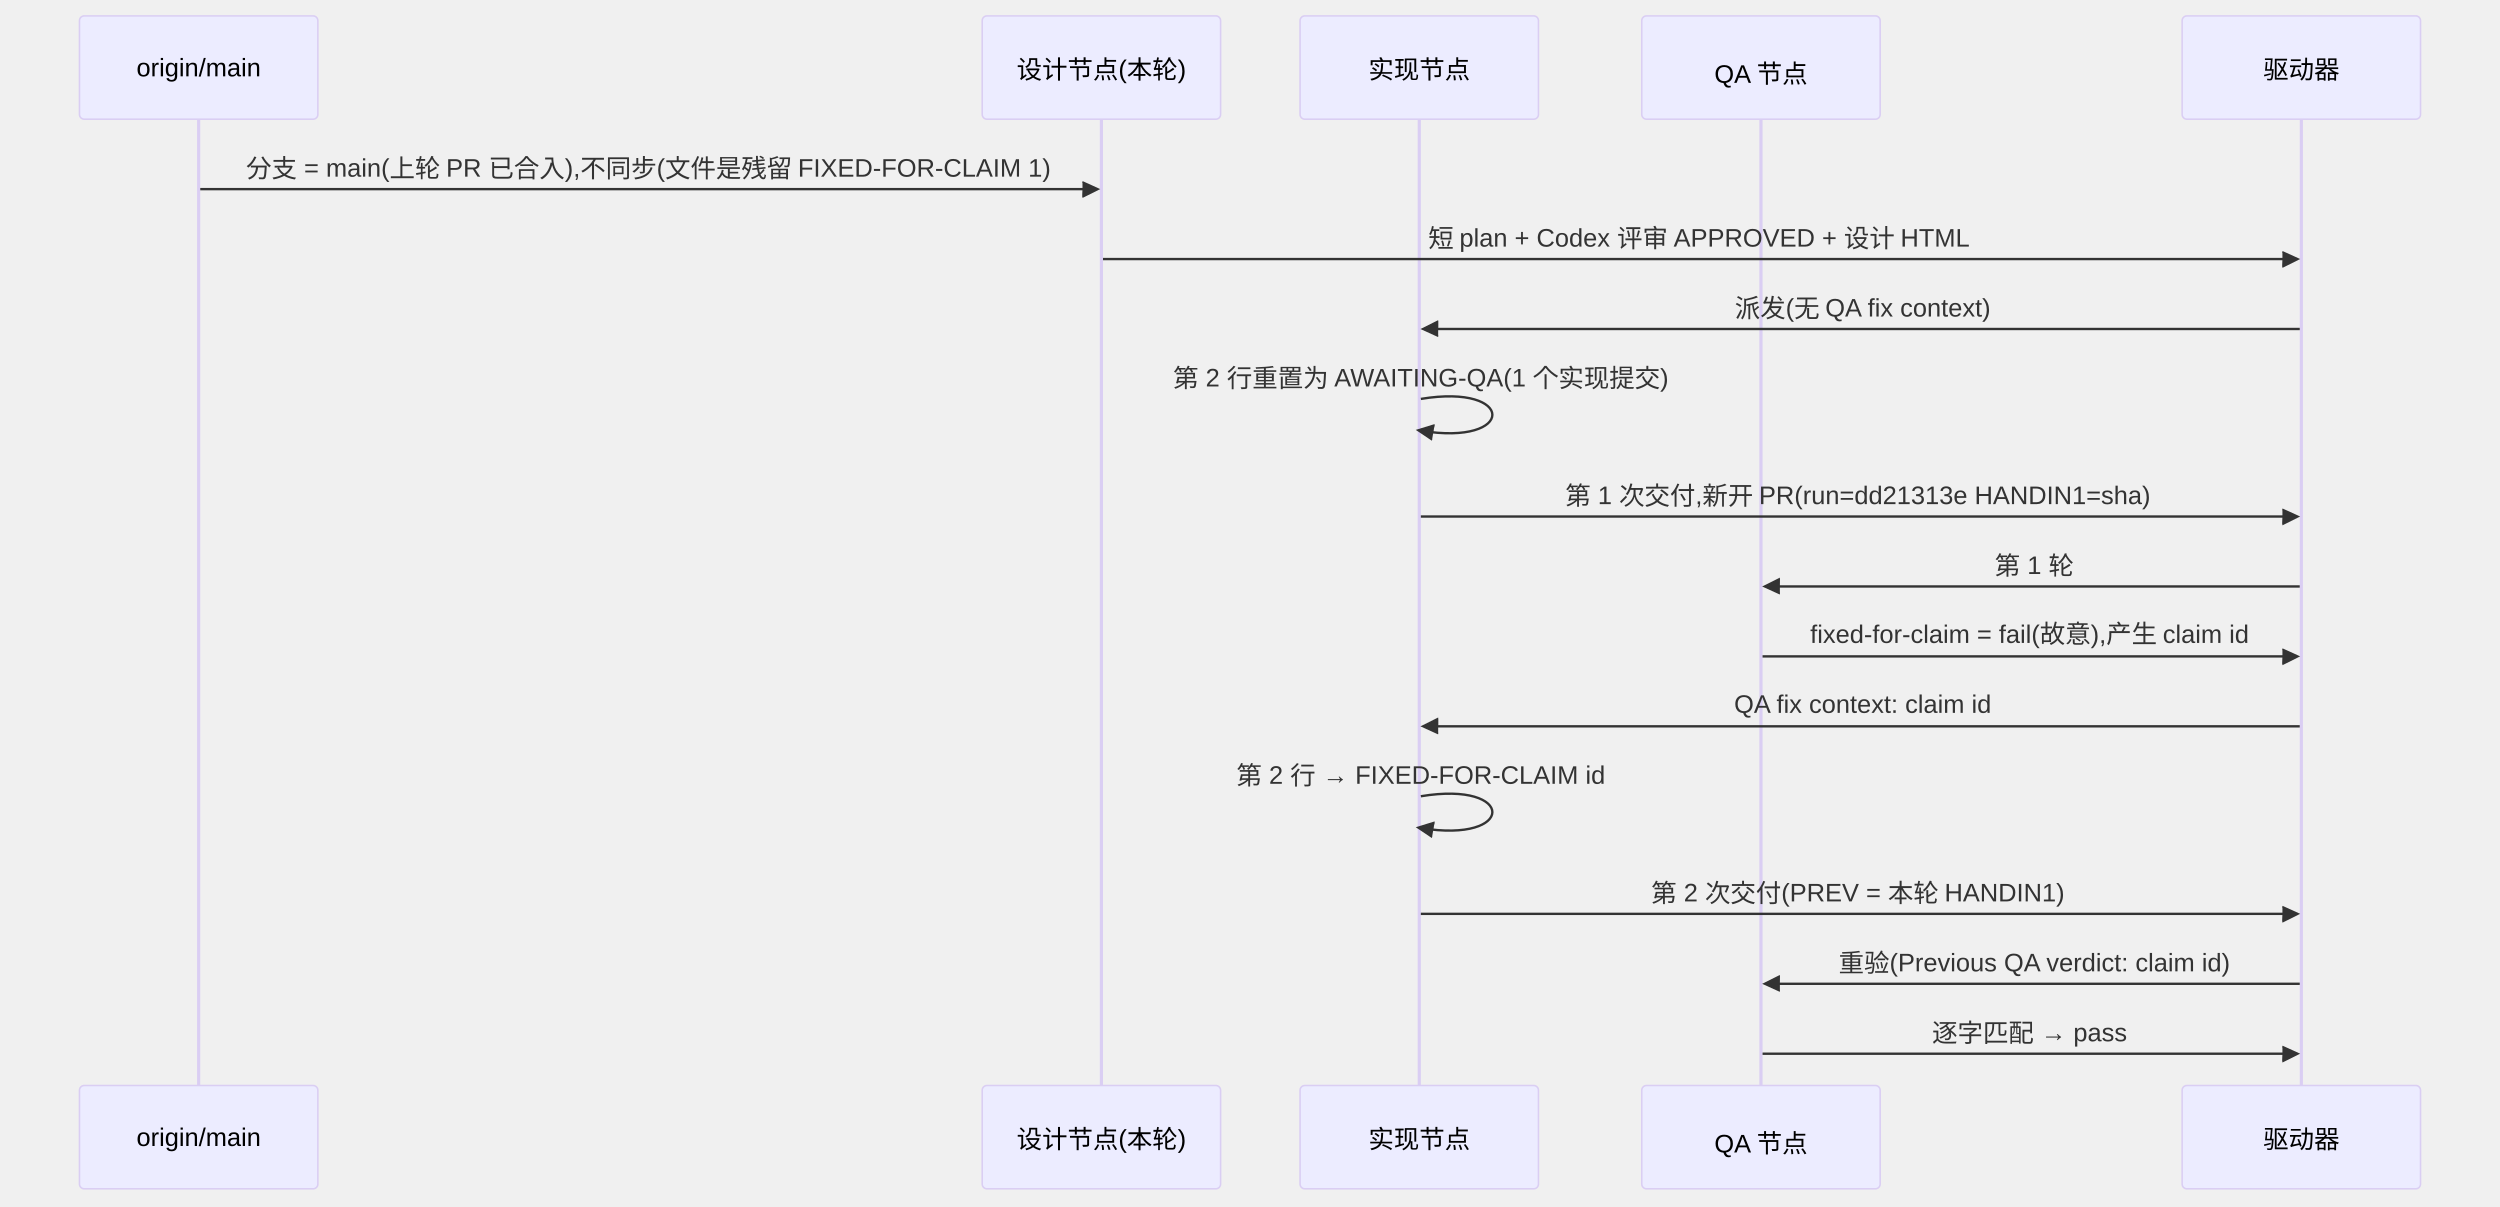
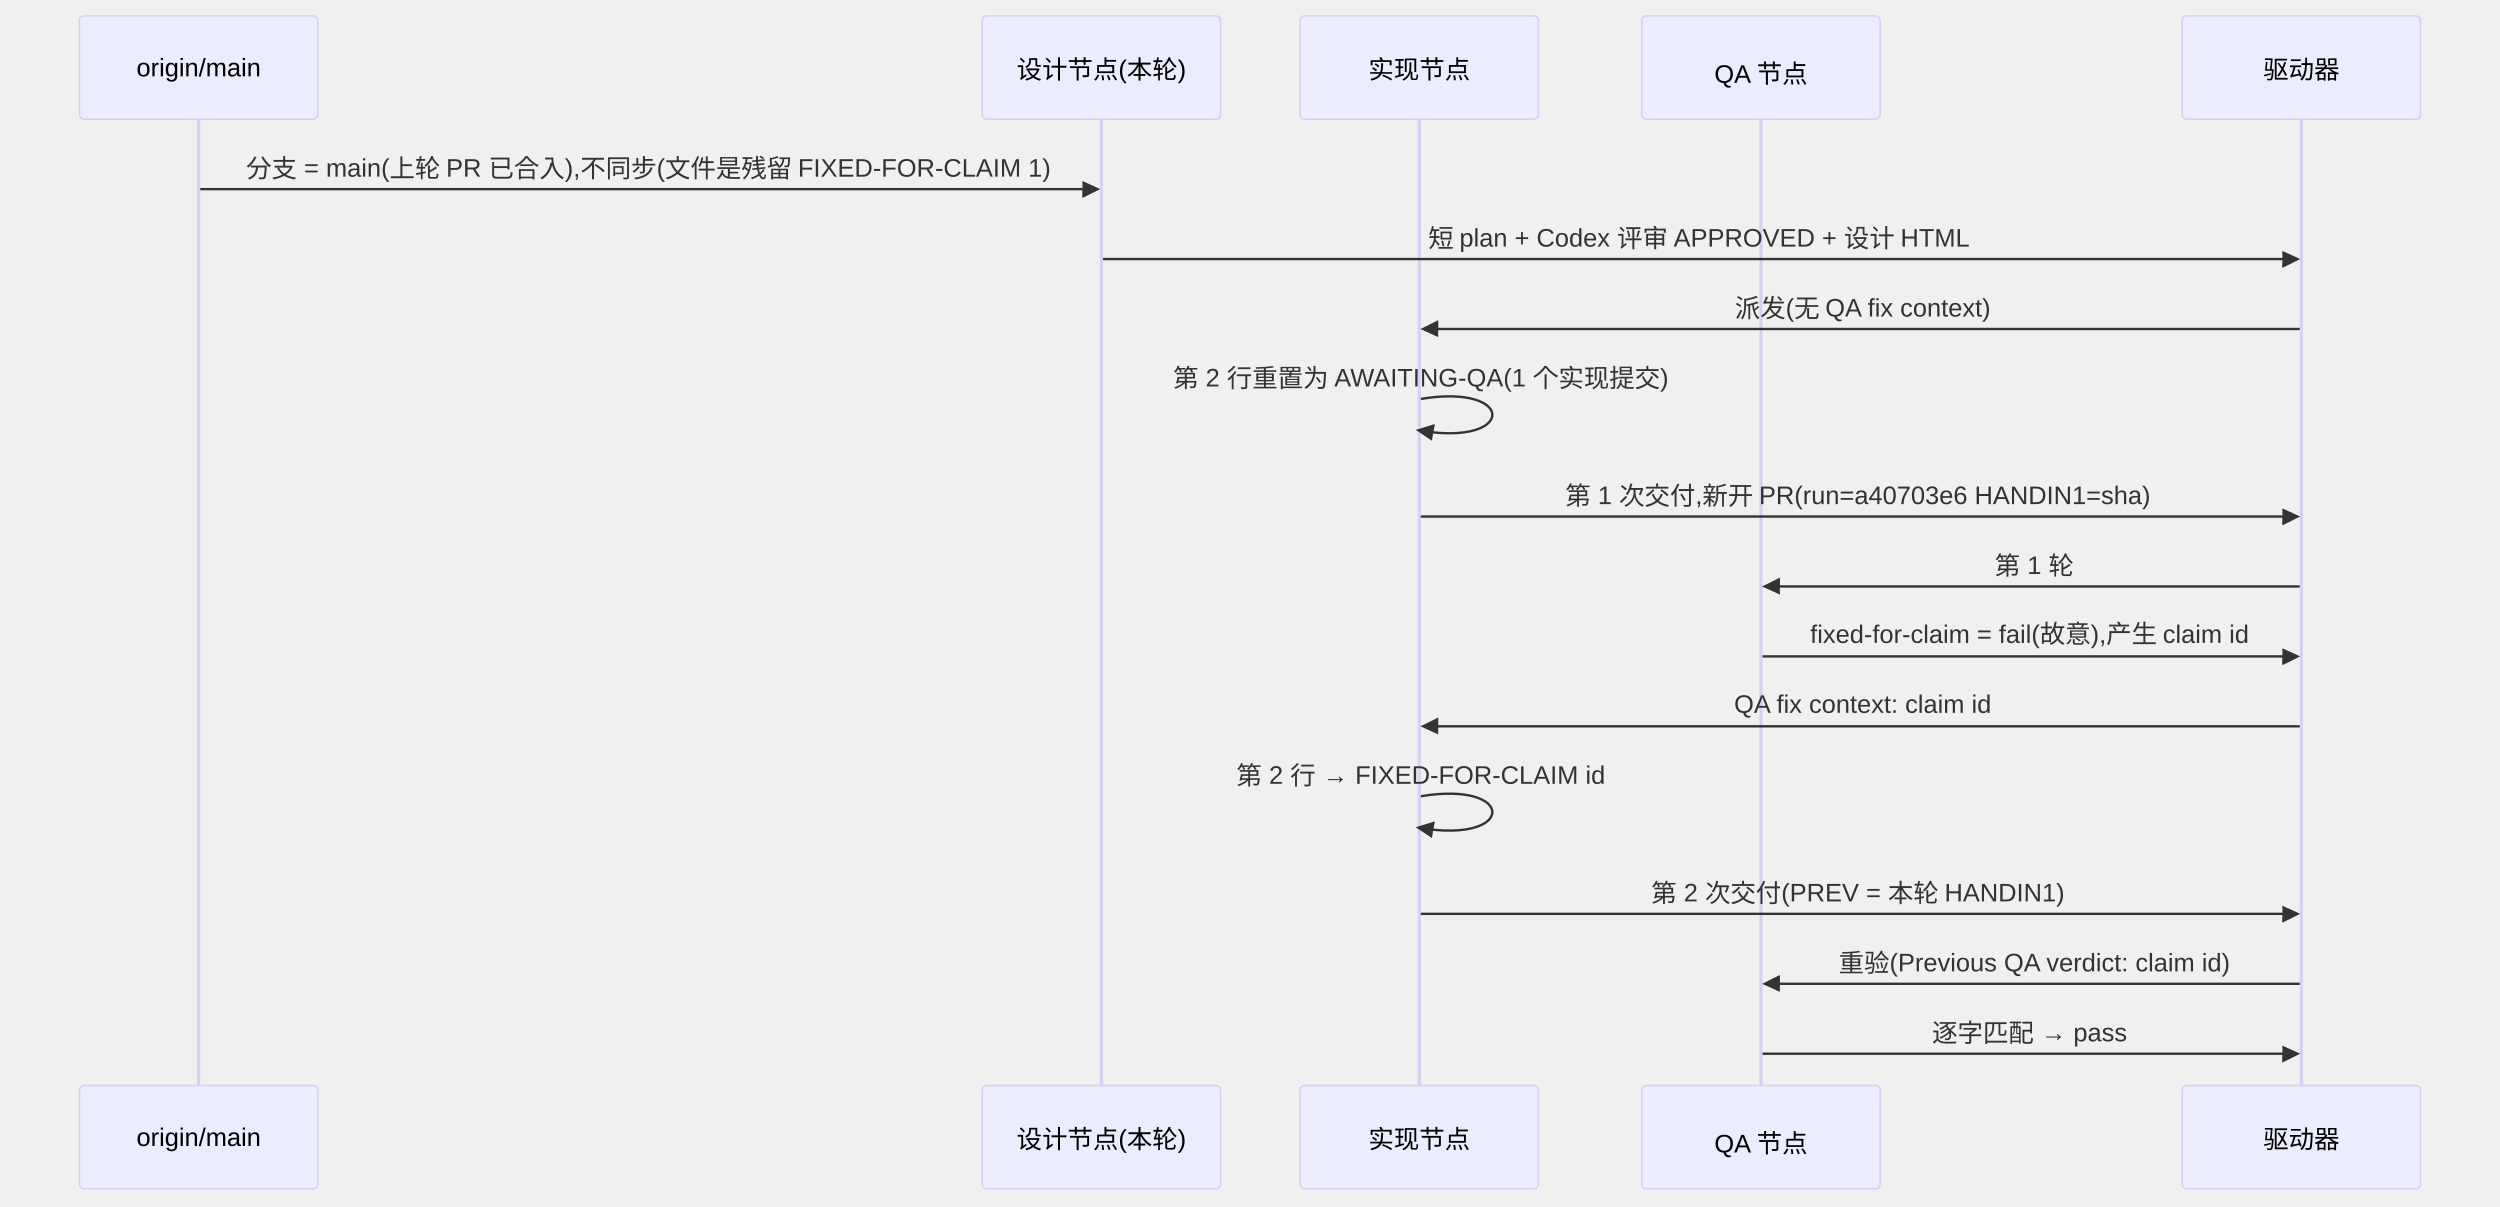
<svg xmlns="http://www.w3.org/2000/svg" id="FLY-3150-d1" width="100%" style="max-width: 1573px; background-color: white;" viewBox="-50 -10 1573 759" role="graphics-document document" aria-roledescription="sequence">
  <g>
    <rect x="1323" y="673" fill="#eaeaea" stroke="#666" width="150" height="65" name="D" rx="3" ry="3" class="actor actor-bottom" />
    <text x="1398" y="705.5" dominant-baseline="central" alignment-baseline="central" class="actor actor-box" style="text-anchor: middle; font-size: 16px; font-weight: 400;">
      <tspan x="1398" dy="0">驱动器</tspan>
    </text>
  </g>
  <g>
    <rect x="983" y="673" fill="#eaeaea" stroke="#666" width="150" height="65" name="Q" rx="3" ry="3" class="actor actor-bottom" />
    <text x="1058" y="705.5" dominant-baseline="central" alignment-baseline="central" class="actor actor-box" style="text-anchor: middle; font-size: 16px; font-weight: 400;">
      <tspan x="1058" dy="0">QA 节点</tspan>
    </text>
  </g>
  <g>
    <rect x="768" y="673" fill="#eaeaea" stroke="#666" width="150" height="65" name="I" rx="3" ry="3" class="actor actor-bottom" />
    <text x="843" y="705.5" dominant-baseline="central" alignment-baseline="central" class="actor actor-box" style="text-anchor: middle; font-size: 16px; font-weight: 400;">
      <tspan x="843" dy="0">实现节点</tspan>
    </text>
  </g>
  <g>
    <rect x="568" y="673" fill="#eaeaea" stroke="#666" width="150" height="65" name="S" rx="3" ry="3" class="actor actor-bottom" />
    <text x="643" y="705.5" dominant-baseline="central" alignment-baseline="central" class="actor actor-box" style="text-anchor: middle; font-size: 16px; font-weight: 400;">
      <tspan x="643" dy="0">设计节点(本轮)</tspan>
    </text>
  </g>
  <g>
    <rect x="0" y="673" fill="#eaeaea" stroke="#666" width="150" height="65" name="M" rx="3" ry="3" class="actor actor-bottom" />
    <text x="75" y="705.5" dominant-baseline="central" alignment-baseline="central" class="actor actor-box" style="text-anchor: middle; font-size: 16px; font-weight: 400;">
      <tspan x="75" dy="0">origin/main</tspan>
    </text>
  </g>
  <g>
    <line id="actor4" x1="1398" y1="65" x2="1398" y2="673" class="actor-line 200" stroke-width="0.5px" stroke="#999" name="D" />
    <g id="root-4">
      <rect x="1323" y="0" fill="#eaeaea" stroke="#666" width="150" height="65" name="D" rx="3" ry="3" class="actor actor-top" />
      <text x="1398" y="32.5" dominant-baseline="central" alignment-baseline="central" class="actor actor-box" style="text-anchor: middle; font-size: 16px; font-weight: 400;">
        <tspan x="1398" dy="0">驱动器</tspan>
      </text>
    </g>
  </g>
  <g>
    <line id="actor3" x1="1058" y1="65" x2="1058" y2="673" class="actor-line 200" stroke-width="0.5px" stroke="#999" name="Q" />
    <g id="root-3">
      <rect x="983" y="0" fill="#eaeaea" stroke="#666" width="150" height="65" name="Q" rx="3" ry="3" class="actor actor-top" />
      <text x="1058" y="32.5" dominant-baseline="central" alignment-baseline="central" class="actor actor-box" style="text-anchor: middle; font-size: 16px; font-weight: 400;">
        <tspan x="1058" dy="0">QA 节点</tspan>
      </text>
    </g>
  </g>
  <g>
    <line id="actor2" x1="843" y1="65" x2="843" y2="673" class="actor-line 200" stroke-width="0.5px" stroke="#999" name="I" />
    <g id="root-2">
      <rect x="768" y="0" fill="#eaeaea" stroke="#666" width="150" height="65" name="I" rx="3" ry="3" class="actor actor-top" />
      <text x="843" y="32.5" dominant-baseline="central" alignment-baseline="central" class="actor actor-box" style="text-anchor: middle; font-size: 16px; font-weight: 400;">
        <tspan x="843" dy="0">实现节点</tspan>
      </text>
    </g>
  </g>
  <g>
    <line id="actor1" x1="643" y1="65" x2="643" y2="673" class="actor-line 200" stroke-width="0.5px" stroke="#999" name="S" />
    <g id="root-1">
      <rect x="568" y="0" fill="#eaeaea" stroke="#666" width="150" height="65" name="S" rx="3" ry="3" class="actor actor-top" />
      <text x="643" y="32.5" dominant-baseline="central" alignment-baseline="central" class="actor actor-box" style="text-anchor: middle; font-size: 16px; font-weight: 400;">
        <tspan x="643" dy="0">设计节点(本轮)</tspan>
      </text>
    </g>
  </g>
  <g>
    <line id="actor0" x1="75" y1="65" x2="75" y2="673" class="actor-line 200" stroke-width="0.5px" stroke="#999" name="M" />
    <g id="root-0">
      <rect x="0" y="0" fill="#eaeaea" stroke="#666" width="150" height="65" name="M" rx="3" ry="3" class="actor actor-top" />
      <text x="75" y="32.5" dominant-baseline="central" alignment-baseline="central" class="actor actor-box" style="text-anchor: middle; font-size: 16px; font-weight: 400;">
        <tspan x="75" dy="0">origin/main</tspan>
      </text>
    </g>
  </g>
  <style>#FLY-3150-d1{font-family:"trebuchet ms",verdana,arial,sans-serif;font-size:16px;fill:#333;}@keyframes edge-animation-frame{from{stroke-dashoffset:0;}}@keyframes dash{to{stroke-dashoffset:0;}}#FLY-3150-d1 .edge-animation-slow{stroke-dasharray:9,5!important;stroke-dashoffset:900;animation:dash 50s linear infinite;stroke-linecap:round;}#FLY-3150-d1 .edge-animation-fast{stroke-dasharray:9,5!important;stroke-dashoffset:900;animation:dash 20s linear infinite;stroke-linecap:round;}#FLY-3150-d1 .error-icon{fill:#552222;}#FLY-3150-d1 .error-text{fill:#552222;stroke:#552222;}#FLY-3150-d1 .edge-thickness-normal{stroke-width:1px;}#FLY-3150-d1 .edge-thickness-thick{stroke-width:3.5px;}#FLY-3150-d1 .edge-pattern-solid{stroke-dasharray:0;}#FLY-3150-d1 .edge-thickness-invisible{stroke-width:0;fill:none;}#FLY-3150-d1 .edge-pattern-dashed{stroke-dasharray:3;}#FLY-3150-d1 .edge-pattern-dotted{stroke-dasharray:2;}#FLY-3150-d1 .marker{fill:#333333;stroke:#333333;}#FLY-3150-d1 .marker.cross{stroke:#333333;}#FLY-3150-d1 svg{font-family:"trebuchet ms",verdana,arial,sans-serif;font-size:16px;}#FLY-3150-d1 p{margin:0;}#FLY-3150-d1 .actor{stroke:hsl(259.626, 59.777%, 87.902%);fill:#ECECFF;}#FLY-3150-d1 text.actor&gt;tspan{fill:black;stroke:none;}#FLY-3150-d1 .actor-line{stroke:hsl(259.626, 59.777%, 87.902%);}#FLY-3150-d1 .innerArc{stroke-width:1.5;stroke-dasharray:none;}#FLY-3150-d1 .messageLine0{stroke-width:1.5;stroke-dasharray:none;stroke:#333;}#FLY-3150-d1 .messageLine1{stroke-width:1.5;stroke-dasharray:2,2;stroke:#333;}#FLY-3150-d1 #arrowhead path{fill:#333;stroke:#333;}#FLY-3150-d1 .sequenceNumber{fill:white;}#FLY-3150-d1 #sequencenumber{fill:#333;}#FLY-3150-d1 #crosshead path{fill:#333;stroke:#333;}#FLY-3150-d1 .messageText{fill:#333;stroke:none;}#FLY-3150-d1 .labelBox{stroke:hsl(259.626, 59.777%, 87.902%);fill:#ECECFF;}#FLY-3150-d1 .labelText,#FLY-3150-d1 .labelText&gt;tspan{fill:black;stroke:none;}#FLY-3150-d1 .loopText,#FLY-3150-d1 .loopText&gt;tspan{fill:black;stroke:none;}#FLY-3150-d1 .loopLine{stroke-width:2px;stroke-dasharray:2,2;stroke:hsl(259.626, 59.777%, 87.902%);fill:hsl(259.626, 59.777%, 87.902%);}#FLY-3150-d1 .note{stroke:#aaaa33;fill:#fff5ad;}#FLY-3150-d1 .noteText,#FLY-3150-d1 .noteText&gt;tspan{fill:black;stroke:none;}#FLY-3150-d1 .activation0{fill:#f4f4f4;stroke:#666;}#FLY-3150-d1 .activation1{fill:#f4f4f4;stroke:#666;}#FLY-3150-d1 .activation2{fill:#f4f4f4;stroke:#666;}#FLY-3150-d1 .actorPopupMenu{position:absolute;}#FLY-3150-d1 .actorPopupMenuPanel{position:absolute;fill:#ECECFF;box-shadow:0px 8px 16px 0px rgba(0,0,0,0.2);filter:drop-shadow(3px 5px 2px rgb(0 0 0 / 0.4));}#FLY-3150-d1 .actor-man line{stroke:hsl(259.626, 59.777%, 87.902%);fill:#ECECFF;}#FLY-3150-d1 .actor-man circle,#FLY-3150-d1 line{stroke:hsl(259.626, 59.777%, 87.902%);fill:#ECECFF;stroke-width:2px;}#FLY-3150-d1 :root{--mermaid-font-family:"trebuchet ms",verdana,arial,sans-serif;}</style>
  <g />
  <defs>
    <symbol id="computer" width="24" height="24">
      <path transform="scale(.5)" d="M2 2v13h20v-13h-20zm18 11h-16v-9h16v9zm-10.228 6l.466-1h3.524l.467 1h-4.457zm14.228 3h-24l2-6h2.104l-1.33 4h18.45l-1.297-4h2.073l2 6zm-5-10h-14v-7h14v7z" />
    </symbol>
  </defs>
  <defs>
    <symbol id="database" fill-rule="evenodd" clip-rule="evenodd">
      <path transform="scale(.5)" d="M12.258.001l.256.004.255.005.253.008.251.01.249.012.247.015.246.016.242.019.241.02.239.023.236.024.233.027.231.028.229.031.225.032.223.034.22.036.217.038.214.04.211.041.208.043.205.045.201.046.198.048.194.05.191.051.187.053.183.054.18.056.175.057.172.059.168.06.163.061.16.063.155.064.15.066.074.033.073.033.071.034.07.034.069.035.068.035.067.035.066.035.064.036.064.036.062.036.06.036.06.037.058.037.058.037.055.038.055.038.053.038.052.038.051.039.05.039.048.039.047.039.045.04.044.04.043.04.041.04.04.041.039.041.037.041.036.041.034.041.033.042.032.042.03.042.029.042.027.042.026.043.024.043.023.043.021.043.02.043.018.044.017.043.015.044.013.044.012.044.011.045.009.044.007.045.006.045.004.045.002.045.001.045v17l-.001.045-.002.045-.004.045-.006.045-.007.045-.009.044-.011.045-.012.044-.013.044-.015.044-.017.043-.018.044-.02.043-.021.043-.023.043-.024.043-.026.043-.027.042-.029.042-.03.042-.032.042-.033.042-.034.041-.036.041-.037.041-.039.041-.04.041-.041.04-.043.04-.044.04-.045.04-.047.039-.048.039-.05.039-.051.039-.052.038-.053.038-.055.038-.055.038-.058.037-.058.037-.06.037-.06.036-.062.036-.064.036-.064.036-.066.035-.067.035-.068.035-.069.035-.07.034-.071.034-.073.033-.074.033-.15.066-.155.064-.16.063-.163.061-.168.06-.172.059-.175.057-.18.056-.183.054-.187.053-.191.051-.194.05-.198.048-.201.046-.205.045-.208.043-.211.041-.214.04-.217.038-.22.036-.223.034-.225.032-.229.031-.231.028-.233.027-.236.024-.239.023-.241.02-.242.019-.246.016-.247.015-.249.012-.251.01-.253.008-.255.005-.256.004-.258.001-.258-.001-.256-.004-.255-.005-.253-.008-.251-.01-.249-.012-.247-.015-.245-.016-.243-.019-.241-.02-.238-.023-.236-.024-.234-.027-.231-.028-.228-.031-.226-.032-.223-.034-.22-.036-.217-.038-.214-.04-.211-.041-.208-.043-.204-.045-.201-.046-.198-.048-.195-.05-.19-.051-.187-.053-.184-.054-.179-.056-.176-.057-.172-.059-.167-.06-.164-.061-.159-.063-.155-.064-.151-.066-.074-.033-.072-.033-.072-.034-.07-.034-.069-.035-.068-.035-.067-.035-.066-.035-.064-.036-.063-.036-.062-.036-.061-.036-.06-.037-.058-.037-.057-.037-.056-.038-.055-.038-.053-.038-.052-.038-.051-.039-.049-.039-.049-.039-.046-.039-.046-.04-.044-.04-.043-.04-.041-.04-.04-.041-.039-.041-.037-.041-.036-.041-.034-.041-.033-.042-.032-.042-.03-.042-.029-.042-.027-.042-.026-.043-.024-.043-.023-.043-.021-.043-.02-.043-.018-.044-.017-.043-.015-.044-.013-.044-.012-.044-.011-.045-.009-.044-.007-.045-.006-.045-.004-.045-.002-.045-.001-.045v-17l.001-.045.002-.045.004-.045.006-.045.007-.045.009-.044.011-.045.012-.044.013-.044.015-.044.017-.043.018-.044.02-.043.021-.043.023-.043.024-.043.026-.043.027-.042.029-.042.03-.042.032-.042.033-.042.034-.041.036-.041.037-.041.039-.041.04-.041.041-.04.043-.04.044-.04.046-.04.046-.039.049-.039.049-.039.051-.039.052-.038.053-.038.055-.038.056-.038.057-.037.058-.037.06-.037.061-.036.062-.036.063-.036.064-.036.066-.035.067-.035.068-.035.069-.035.07-.034.072-.034.072-.033.074-.033.151-.066.155-.064.159-.063.164-.061.167-.06.172-.059.176-.057.179-.056.184-.054.187-.053.19-.051.195-.05.198-.048.201-.046.204-.045.208-.043.211-.041.214-.04.217-.038.22-.036.223-.034.226-.032.228-.031.231-.028.234-.027.236-.024.238-.023.241-.02.243-.019.245-.016.247-.015.249-.012.251-.01.253-.008.255-.005.256-.004.258-.001.258.001zm-9.258 20.499v.01l.001.021.003.021.004.022.005.021.006.022.007.022.009.023.01.022.011.023.012.023.013.023.015.023.016.024.017.023.018.024.019.024.021.024.022.025.023.024.024.025.052.049.056.05.061.051.066.051.07.051.075.051.079.052.084.052.088.052.092.052.097.052.102.051.105.052.11.052.114.051.119.051.123.051.127.05.131.05.135.05.139.048.144.049.147.047.152.047.155.047.16.045.163.045.167.043.171.043.176.041.178.041.183.039.187.039.19.037.194.035.197.035.202.033.204.031.209.03.212.029.216.027.219.025.222.024.226.021.23.02.233.018.236.016.24.015.243.012.246.01.249.008.253.005.256.004.259.001.26-.001.257-.004.254-.005.25-.008.247-.011.244-.012.241-.014.237-.016.233-.018.231-.021.226-.021.224-.024.22-.026.216-.027.212-.028.21-.031.205-.031.202-.034.198-.034.194-.036.191-.037.187-.039.183-.04.179-.04.175-.042.172-.043.168-.044.163-.045.16-.046.155-.046.152-.047.148-.048.143-.049.139-.049.136-.05.131-.05.126-.05.123-.051.118-.052.114-.051.11-.052.106-.052.101-.052.096-.052.092-.052.088-.053.083-.051.079-.052.074-.052.07-.051.065-.051.06-.051.056-.05.051-.05.023-.024.023-.025.021-.024.02-.024.019-.024.018-.024.017-.024.015-.023.014-.024.013-.023.012-.023.01-.023.01-.022.008-.022.006-.022.006-.022.004-.022.004-.021.001-.021.001-.021v-4.127l-.077.055-.08.053-.083.054-.085.053-.087.052-.09.052-.093.051-.095.05-.097.05-.1.049-.102.049-.105.048-.106.047-.109.047-.111.046-.114.045-.115.045-.118.044-.12.043-.122.042-.124.042-.126.041-.128.04-.13.04-.132.038-.134.038-.135.037-.138.037-.139.035-.142.035-.143.034-.144.033-.147.032-.148.031-.15.03-.151.03-.153.029-.154.027-.156.027-.158.026-.159.025-.161.024-.162.023-.163.022-.165.021-.166.02-.167.019-.169.018-.169.017-.171.016-.173.015-.173.014-.175.013-.175.012-.177.011-.178.01-.179.008-.179.008-.181.006-.182.005-.182.004-.184.003-.184.002h-.37l-.184-.002-.184-.003-.182-.004-.182-.005-.181-.006-.179-.008-.179-.008-.178-.01-.176-.011-.176-.012-.175-.013-.173-.014-.172-.015-.171-.016-.17-.017-.169-.018-.167-.019-.166-.02-.165-.021-.163-.022-.162-.023-.161-.024-.159-.025-.157-.026-.156-.027-.155-.027-.153-.029-.151-.03-.15-.03-.148-.031-.146-.032-.145-.033-.143-.034-.141-.035-.14-.035-.137-.037-.136-.037-.134-.038-.132-.038-.13-.04-.128-.04-.126-.041-.124-.042-.122-.042-.12-.044-.117-.043-.116-.045-.113-.045-.112-.046-.109-.047-.106-.047-.105-.048-.102-.049-.1-.049-.097-.05-.095-.05-.093-.052-.09-.051-.087-.052-.085-.053-.083-.054-.08-.054-.077-.054v4.127zm0-5.654v.011l.001.021.003.021.004.021.005.022.006.022.007.022.009.022.01.022.011.023.012.023.013.023.015.024.016.023.017.024.018.024.019.024.021.024.022.024.023.025.024.024.052.05.056.05.061.05.066.051.07.051.075.052.079.051.084.052.088.052.092.052.097.052.102.052.105.052.11.051.114.051.119.052.123.05.127.051.131.05.135.049.139.049.144.048.147.048.152.047.155.046.16.045.163.045.167.044.171.042.176.042.178.04.183.04.187.038.19.037.194.036.197.034.202.033.204.032.209.03.212.028.216.027.219.025.222.024.226.022.23.02.233.018.236.016.24.014.243.012.246.01.249.008.253.006.256.003.259.001.26-.001.257-.003.254-.006.25-.008.247-.01.244-.012.241-.015.237-.016.233-.018.231-.02.226-.022.224-.024.22-.025.216-.027.212-.029.21-.03.205-.032.202-.033.198-.035.194-.036.191-.037.187-.039.183-.039.179-.041.175-.042.172-.043.168-.044.163-.045.16-.045.155-.047.152-.047.148-.048.143-.048.139-.05.136-.049.131-.05.126-.051.123-.051.118-.051.114-.052.11-.052.106-.052.101-.052.096-.052.092-.052.088-.052.083-.052.079-.052.074-.051.07-.052.065-.051.06-.05.056-.051.051-.049.023-.025.023-.024.021-.025.02-.024.019-.024.018-.024.017-.024.015-.023.014-.023.013-.024.012-.022.01-.023.01-.023.008-.022.006-.022.006-.022.004-.021.004-.022.001-.021.001-.021v-4.139l-.077.054-.08.054-.083.054-.085.052-.087.053-.09.051-.093.051-.095.051-.097.05-.1.049-.102.049-.105.048-.106.047-.109.047-.111.046-.114.045-.115.044-.118.044-.12.044-.122.042-.124.042-.126.041-.128.04-.13.039-.132.039-.134.038-.135.037-.138.036-.139.036-.142.035-.143.033-.144.033-.147.033-.148.031-.15.03-.151.03-.153.028-.154.028-.156.027-.158.026-.159.025-.161.024-.162.023-.163.022-.165.021-.166.02-.167.019-.169.018-.169.017-.171.016-.173.015-.173.014-.175.013-.175.012-.177.011-.178.009-.179.009-.179.007-.181.007-.182.005-.182.004-.184.003-.184.002h-.37l-.184-.002-.184-.003-.182-.004-.182-.005-.181-.007-.179-.007-.179-.009-.178-.009-.176-.011-.176-.012-.175-.013-.173-.014-.172-.015-.171-.016-.17-.017-.169-.018-.167-.019-.166-.02-.165-.021-.163-.022-.162-.023-.161-.024-.159-.025-.157-.026-.156-.027-.155-.028-.153-.028-.151-.03-.15-.03-.148-.031-.146-.033-.145-.033-.143-.033-.141-.035-.14-.036-.137-.036-.136-.037-.134-.038-.132-.039-.13-.039-.128-.04-.126-.041-.124-.042-.122-.043-.12-.043-.117-.044-.116-.044-.113-.046-.112-.046-.109-.046-.106-.047-.105-.048-.102-.049-.1-.049-.097-.05-.095-.051-.093-.051-.09-.051-.087-.053-.085-.052-.083-.054-.08-.054-.077-.054v4.139zm0-5.666v.011l.001.02.003.022.004.021.005.022.006.021.007.022.009.023.01.022.011.023.012.023.013.023.015.023.016.024.017.024.018.023.019.024.021.025.022.024.023.024.024.025.052.05.056.05.061.05.066.051.07.051.075.052.079.051.084.052.088.052.092.052.097.052.102.052.105.051.11.052.114.051.119.051.123.051.127.05.131.05.135.05.139.049.144.048.147.048.152.047.155.046.16.045.163.045.167.043.171.043.176.042.178.04.183.04.187.038.19.037.194.036.197.034.202.033.204.032.209.03.212.028.216.027.219.025.222.024.226.021.23.02.233.018.236.017.24.014.243.012.246.01.249.008.253.006.256.003.259.001.26-.001.257-.003.254-.006.25-.008.247-.01.244-.013.241-.014.237-.016.233-.018.231-.02.226-.022.224-.024.22-.025.216-.027.212-.029.21-.03.205-.032.202-.033.198-.035.194-.036.191-.037.187-.039.183-.039.179-.041.175-.042.172-.043.168-.044.163-.045.16-.045.155-.047.152-.047.148-.048.143-.049.139-.049.136-.049.131-.051.126-.05.123-.051.118-.052.114-.051.11-.052.106-.052.101-.052.096-.052.092-.052.088-.052.083-.052.079-.052.074-.052.07-.051.065-.051.06-.051.056-.05.051-.049.023-.025.023-.025.021-.024.02-.024.019-.024.018-.024.017-.024.015-.023.014-.024.013-.023.012-.023.01-.022.01-.023.008-.022.006-.022.006-.022.004-.022.004-.021.001-.021.001-.021v-4.153l-.077.054-.08.054-.083.053-.085.053-.087.053-.09.051-.093.051-.095.051-.097.05-.1.049-.102.048-.105.048-.106.048-.109.046-.111.046-.114.046-.115.044-.118.044-.12.043-.122.043-.124.042-.126.041-.128.04-.13.039-.132.039-.134.038-.135.037-.138.036-.139.036-.142.034-.143.034-.144.033-.147.032-.148.032-.15.03-.151.03-.153.028-.154.028-.156.027-.158.026-.159.024-.161.024-.162.023-.163.023-.165.021-.166.02-.167.019-.169.018-.169.017-.171.016-.173.015-.173.014-.175.013-.175.012-.177.01-.178.01-.179.009-.179.007-.181.006-.182.006-.182.004-.184.003-.184.001-.185.001-.185-.001-.184-.001-.184-.003-.182-.004-.182-.006-.181-.006-.179-.007-.179-.009-.178-.01-.176-.01-.176-.012-.175-.013-.173-.014-.172-.015-.171-.016-.17-.017-.169-.018-.167-.019-.166-.02-.165-.021-.163-.023-.162-.023-.161-.024-.159-.024-.157-.026-.156-.027-.155-.028-.153-.028-.151-.03-.15-.03-.148-.032-.146-.032-.145-.033-.143-.034-.141-.034-.14-.036-.137-.036-.136-.037-.134-.038-.132-.039-.13-.039-.128-.041-.126-.041-.124-.041-.122-.043-.12-.043-.117-.044-.116-.044-.113-.046-.112-.046-.109-.046-.106-.048-.105-.048-.102-.048-.1-.05-.097-.049-.095-.051-.093-.051-.09-.052-.087-.052-.085-.053-.083-.053-.08-.054-.077-.054v4.153zm8.74-8.179l-.257.004-.254.005-.25.008-.247.011-.244.012-.241.014-.237.016-.233.018-.231.021-.226.022-.224.023-.22.026-.216.027-.212.028-.21.031-.205.032-.202.033-.198.034-.194.036-.191.038-.187.038-.183.04-.179.041-.175.042-.172.043-.168.043-.163.045-.16.046-.155.046-.152.048-.148.048-.143.048-.139.049-.136.05-.131.05-.126.051-.123.051-.118.051-.114.052-.11.052-.106.052-.101.052-.096.052-.092.052-.088.052-.083.052-.079.052-.074.051-.07.052-.065.051-.06.05-.056.05-.051.05-.023.025-.023.024-.021.024-.02.025-.019.024-.018.024-.017.023-.015.024-.014.023-.013.023-.012.023-.01.023-.01.022-.008.022-.006.023-.006.021-.004.022-.004.021-.001.021-.001.021.001.021.001.021.004.021.004.022.006.021.006.023.008.022.01.022.01.023.012.023.013.023.014.023.015.024.017.023.018.024.019.024.02.025.021.024.023.024.023.025.051.05.056.05.06.05.065.051.07.052.074.051.079.052.083.052.088.052.092.052.096.052.101.052.106.052.11.052.114.052.118.051.123.051.126.051.131.05.136.05.139.049.143.048.148.048.152.048.155.046.16.046.163.045.168.043.172.043.175.042.179.041.183.04.187.038.191.038.194.036.198.034.202.033.205.032.21.031.212.028.216.027.22.026.224.023.226.022.231.021.233.018.237.016.241.014.244.012.247.011.25.008.254.005.257.004.26.001.26-.001.257-.004.254-.005.25-.008.247-.011.244-.012.241-.014.237-.016.233-.018.231-.021.226-.022.224-.023.22-.026.216-.027.212-.028.21-.031.205-.032.202-.033.198-.034.194-.036.191-.038.187-.038.183-.04.179-.041.175-.042.172-.043.168-.043.163-.045.16-.046.155-.046.152-.048.148-.048.143-.048.139-.049.136-.05.131-.05.126-.051.123-.051.118-.051.114-.052.11-.052.106-.052.101-.052.096-.052.092-.052.088-.052.083-.052.079-.052.074-.051.07-.052.065-.051.06-.05.056-.05.051-.05.023-.025.023-.024.021-.024.02-.025.019-.024.018-.024.017-.023.015-.024.014-.023.013-.023.012-.023.01-.023.01-.022.008-.022.006-.023.006-.021.004-.022.004-.021.001-.021.001-.021-.001-.021-.001-.021-.004-.021-.004-.022-.006-.021-.006-.023-.008-.022-.01-.022-.01-.023-.012-.023-.013-.023-.014-.023-.015-.024-.017-.023-.018-.024-.019-.024-.02-.025-.021-.024-.023-.024-.023-.025-.051-.05-.056-.05-.06-.05-.065-.051-.07-.052-.074-.051-.079-.052-.083-.052-.088-.052-.092-.052-.096-.052-.101-.052-.106-.052-.11-.052-.114-.052-.118-.051-.123-.051-.126-.051-.131-.05-.136-.05-.139-.049-.143-.048-.148-.048-.152-.048-.155-.046-.16-.046-.163-.045-.168-.043-.172-.043-.175-.042-.179-.041-.183-.04-.187-.038-.191-.038-.194-.036-.198-.034-.202-.033-.205-.032-.21-.031-.212-.028-.216-.027-.22-.026-.224-.023-.226-.022-.231-.021-.233-.018-.237-.016-.241-.014-.244-.012-.247-.011-.25-.008-.254-.005-.257-.004-.26-.001-.26.001z" />
    </symbol>
  </defs>
  <defs>
    <symbol id="clock" width="24" height="24">
      <path transform="scale(.5)" d="M12 2c5.514 0 10 4.486 10 10s-4.486 10-10 10-10-4.486-10-10 4.486-10 10-10zm0-2c-6.627 0-12 5.373-12 12s5.373 12 12 12 12-5.373 12-12-5.373-12-12-12zm5.848 12.459c.202.038.202.333.001.372-1.907.361-6.045 1.111-6.547 1.111-.719 0-1.301-.582-1.301-1.301 0-.512.77-5.447 1.125-7.445.034-.192.312-.181.343.014l.985 6.238 5.394 1.011z" />
    </symbol>
  </defs>
  <defs>
    <marker id="arrowhead" refX="7.9" refY="5" markerUnits="userSpaceOnUse" markerWidth="12" markerHeight="12" orient="auto-start-reverse">
      <path d="M -1 0 L 10 5 L 0 10 z" />
    </marker>
  </defs>
  <defs>
    <marker id="crosshead" markerWidth="15" markerHeight="8" orient="auto" refX="4" refY="4.5">
      <path fill="none" stroke="#000000" stroke-width="1pt" d="M 1,2 L 6,7 M 6,2 L 1,7" style="stroke-dasharray: 0, 0;" />
    </marker>
  </defs>
  <defs>
    <marker id="filled-head" refX="15.5" refY="7" markerWidth="20" markerHeight="28" orient="auto">
      <path d="M 18,7 L9,13 L14,7 L9,1 Z" />
    </marker>
  </defs>
  <defs>
    <marker id="sequencenumber" refX="15" refY="15" markerWidth="60" markerHeight="40" orient="auto">
      <circle cx="15" cy="15" r="6" />
    </marker>
  </defs>
  <text x="358" y="80" text-anchor="middle" dominant-baseline="middle" alignment-baseline="middle" class="messageText" dy="1em" style="font-size: 16px; font-weight: 400;">分支 = main(上轮 PR 已合入),不同步(文件是残留 FIXED-FOR-CLAIM 1)</text>
  <line x1="76" y1="109" x2="639" y2="109" class="messageLine0" stroke-width="2" stroke="none" marker-end="url(#arrowhead)" style="fill: none;" />
  <text x="1019" y="124" text-anchor="middle" dominant-baseline="middle" alignment-baseline="middle" class="messageText" dy="1em" style="font-size: 16px; font-weight: 400;">短 plan + Codex 评审 APPROVED + 设计 HTML</text>
  <line x1="644" y1="153" x2="1394" y2="153" class="messageLine0" stroke-width="2" stroke="none" marker-end="url(#arrowhead)" style="fill: none;" />
  <text x="1122" y="168" text-anchor="middle" dominant-baseline="middle" alignment-baseline="middle" class="messageText" dy="1em" style="font-size: 16px; font-weight: 400;">派发(无 QA fix context)</text>
  <line x1="1397" y1="197" x2="847" y2="197" class="messageLine0" stroke-width="2" stroke="none" marker-end="url(#arrowhead)" style="fill: none;" />
  <text x="844" y="212" text-anchor="middle" dominant-baseline="middle" alignment-baseline="middle" class="messageText" dy="1em" style="font-size: 16px; font-weight: 400;">第 2 行重置为 AWAITING-QA(1 个实现提交)</text>
  <path d="M 844,241 C 904,231 904,271 844,261" class="messageLine0" stroke-width="2" stroke="none" marker-end="url(#arrowhead)" style="fill: none;" />
-   <text x="1119" y="286" text-anchor="middle" dominant-baseline="middle" alignment-baseline="middle" class="messageText" dy="1em" style="font-size: 16px; font-weight: 400;">第 1 次交付,新开 PR(run=dd21313e HANDIN1=sha)</text>
+   <text x="1119" y="286" text-anchor="middle" dominant-baseline="middle" alignment-baseline="middle" class="messageText" dy="1em" style="font-size: 16px; font-weight: 400;">第 1 次交付,新开 PR(run=a40703e6 HANDIN1=sha)</text>
  <line x1="844" y1="315" x2="1394" y2="315" class="messageLine0" stroke-width="2" stroke="none" marker-end="url(#arrowhead)" style="fill: none;" />
  <text x="1230" y="330" text-anchor="middle" dominant-baseline="middle" alignment-baseline="middle" class="messageText" dy="1em" style="font-size: 16px; font-weight: 400;">第 1 轮</text>
  <line x1="1397" y1="359" x2="1062" y2="359" class="messageLine0" stroke-width="2" stroke="none" marker-end="url(#arrowhead)" style="fill: none;" />
  <text x="1227" y="374" text-anchor="middle" dominant-baseline="middle" alignment-baseline="middle" class="messageText" dy="1em" style="font-size: 16px; font-weight: 400;">fixed-for-claim = fail(故意),产生 claim id</text>
  <line x1="1059" y1="403" x2="1394" y2="403" class="messageLine0" stroke-width="2" stroke="none" marker-end="url(#arrowhead)" style="fill: none;" />
  <text x="1122" y="418" text-anchor="middle" dominant-baseline="middle" alignment-baseline="middle" class="messageText" dy="1em" style="font-size: 16px; font-weight: 400;">QA fix context: claim id</text>
  <line x1="1397" y1="447" x2="847" y2="447" class="messageLine0" stroke-width="2" stroke="none" marker-end="url(#arrowhead)" style="fill: none;" />
  <text x="844" y="462" text-anchor="middle" dominant-baseline="middle" alignment-baseline="middle" class="messageText" dy="1em" style="font-size: 16px; font-weight: 400;">第 2 行 → FIXED-FOR-CLAIM id</text>
  <path d="M 844,491 C 904,481 904,521 844,511" class="messageLine0" stroke-width="2" stroke="none" marker-end="url(#arrowhead)" style="fill: none;" />
  <text x="1119" y="536" text-anchor="middle" dominant-baseline="middle" alignment-baseline="middle" class="messageText" dy="1em" style="font-size: 16px; font-weight: 400;">第 2 次交付(PREV = 本轮 HANDIN1)</text>
  <line x1="844" y1="565" x2="1394" y2="565" class="messageLine0" stroke-width="2" stroke="none" marker-end="url(#arrowhead)" style="fill: none;" />
  <text x="1230" y="580" text-anchor="middle" dominant-baseline="middle" alignment-baseline="middle" class="messageText" dy="1em" style="font-size: 16px; font-weight: 400;">重验(Previous QA verdict: claim id)</text>
  <line x1="1397" y1="609" x2="1062" y2="609" class="messageLine0" stroke-width="2" stroke="none" marker-end="url(#arrowhead)" style="fill: none;" />
  <text x="1227" y="624" text-anchor="middle" dominant-baseline="middle" alignment-baseline="middle" class="messageText" dy="1em" style="font-size: 16px; font-weight: 400;">逐字匹配 → pass</text>
  <line x1="1059" y1="653" x2="1394" y2="653" class="messageLine0" stroke-width="2" stroke="none" marker-end="url(#arrowhead)" style="fill: none;" />
</svg>
